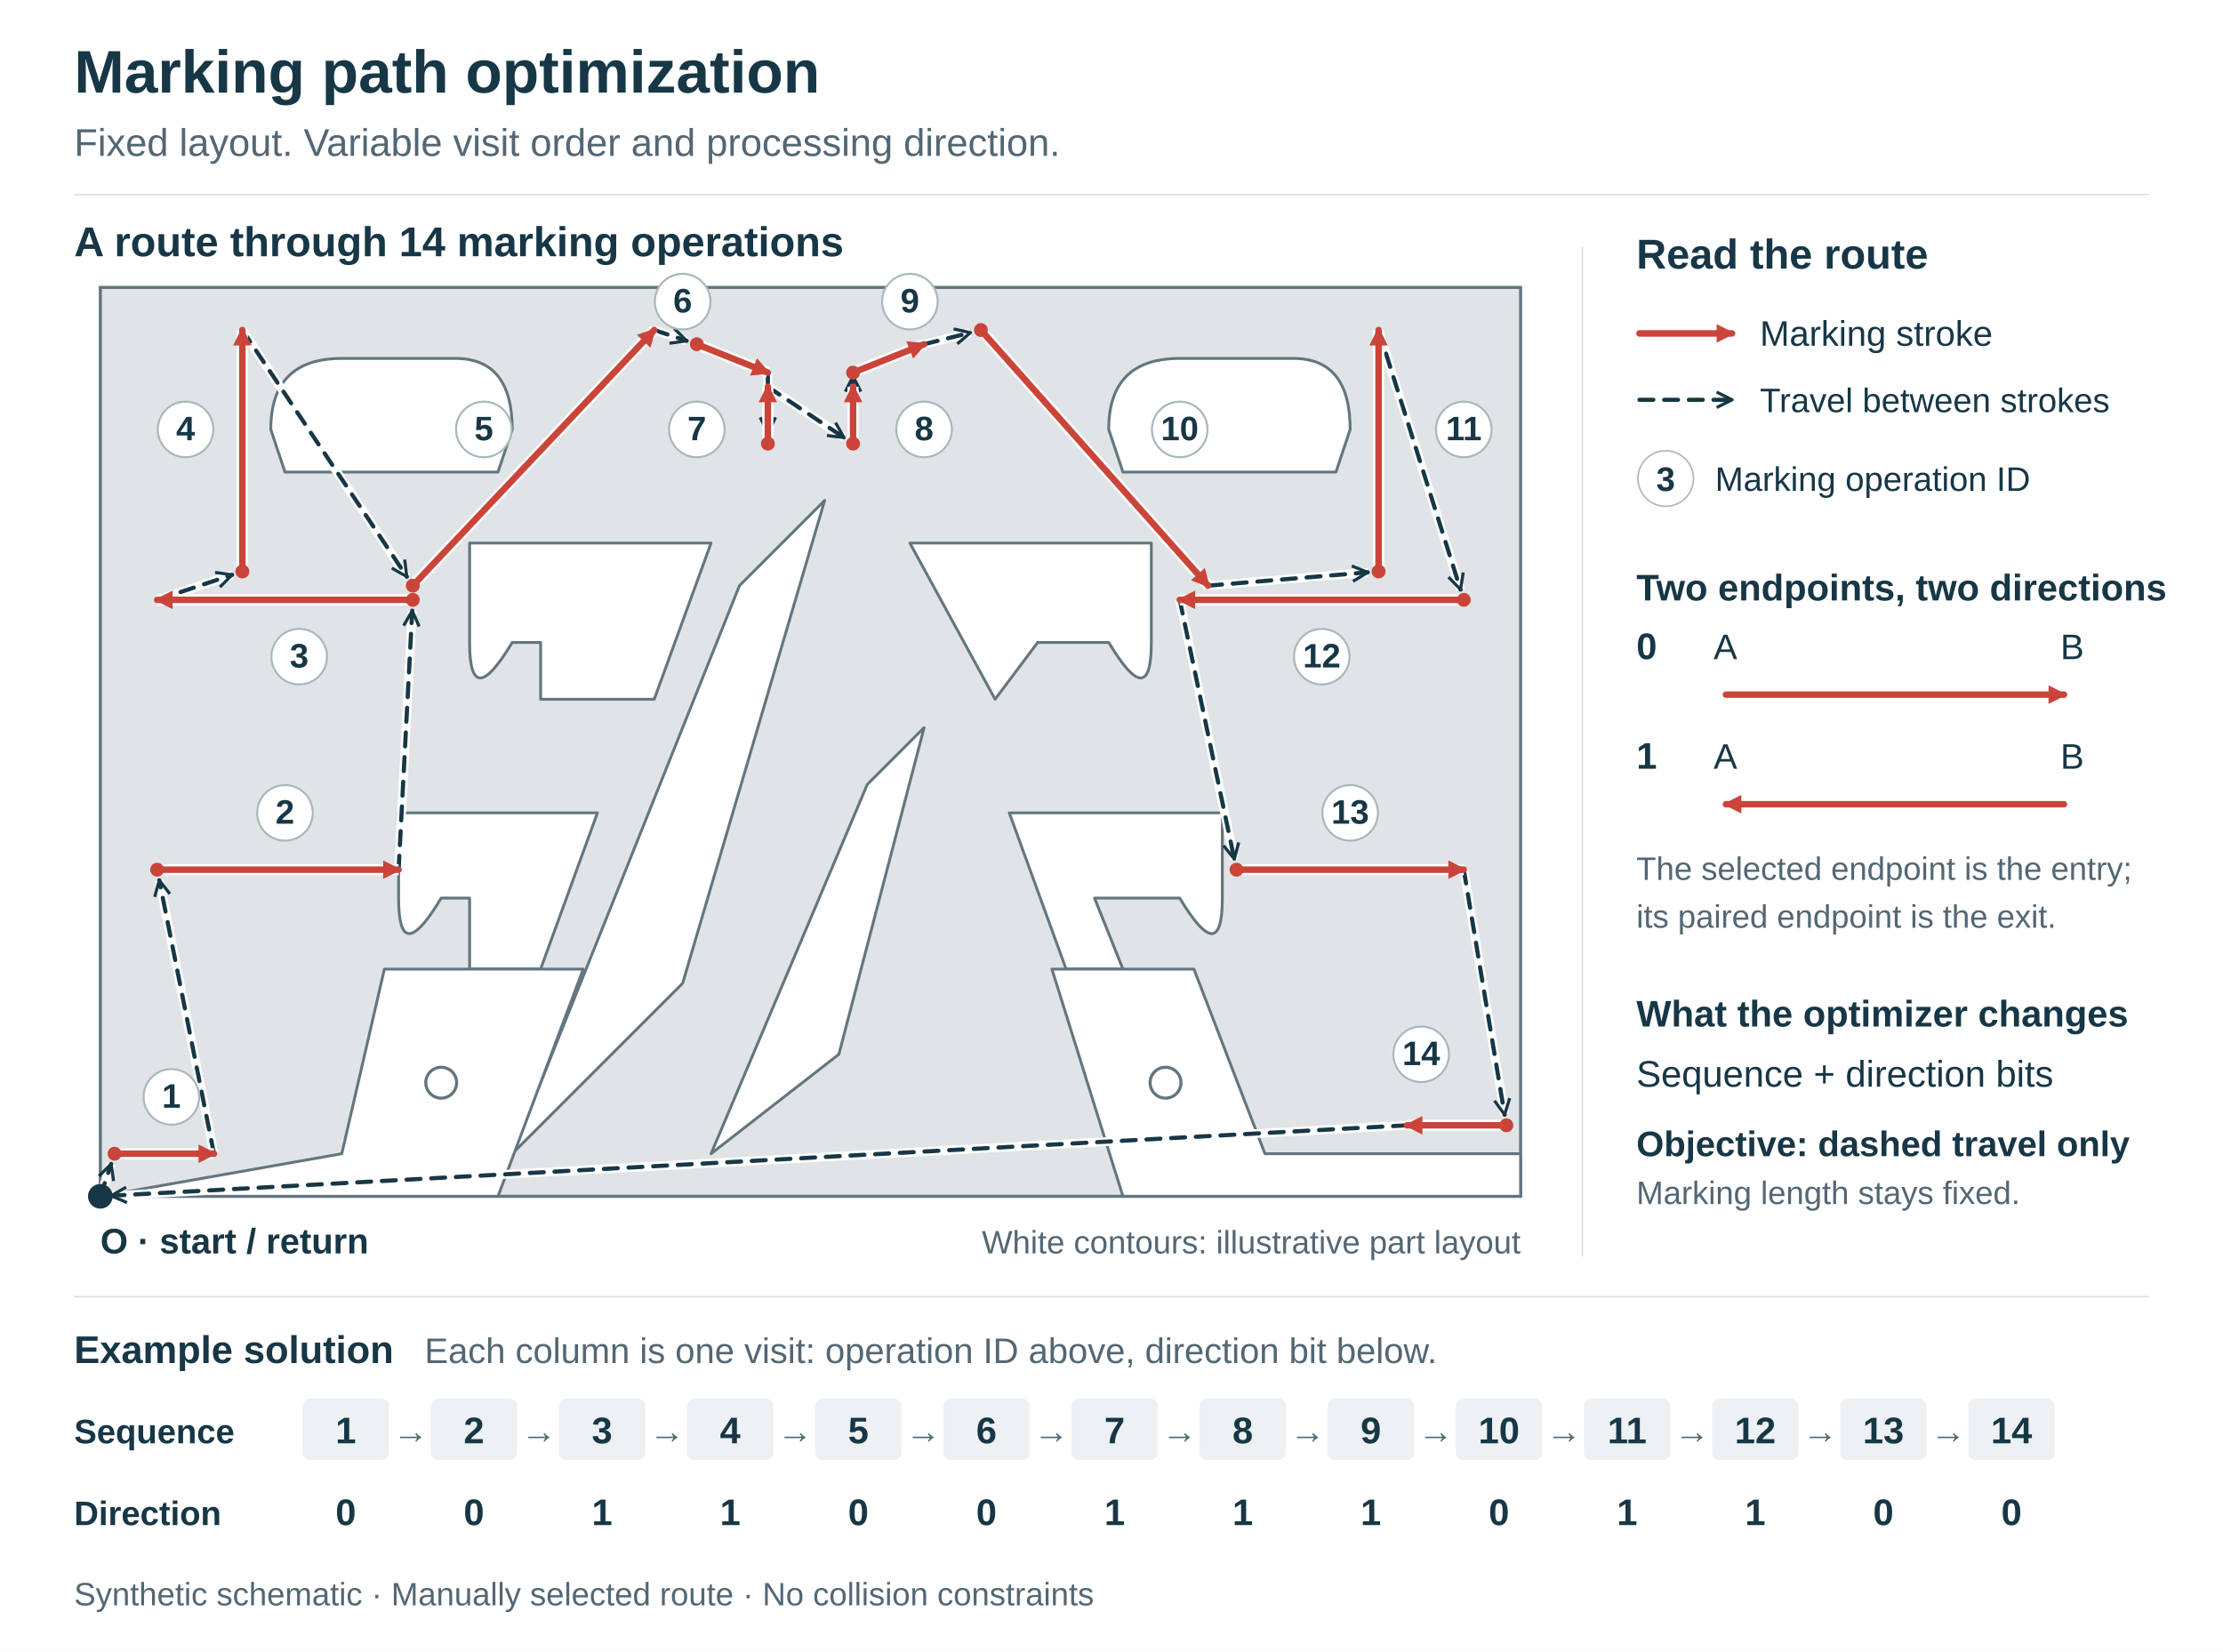
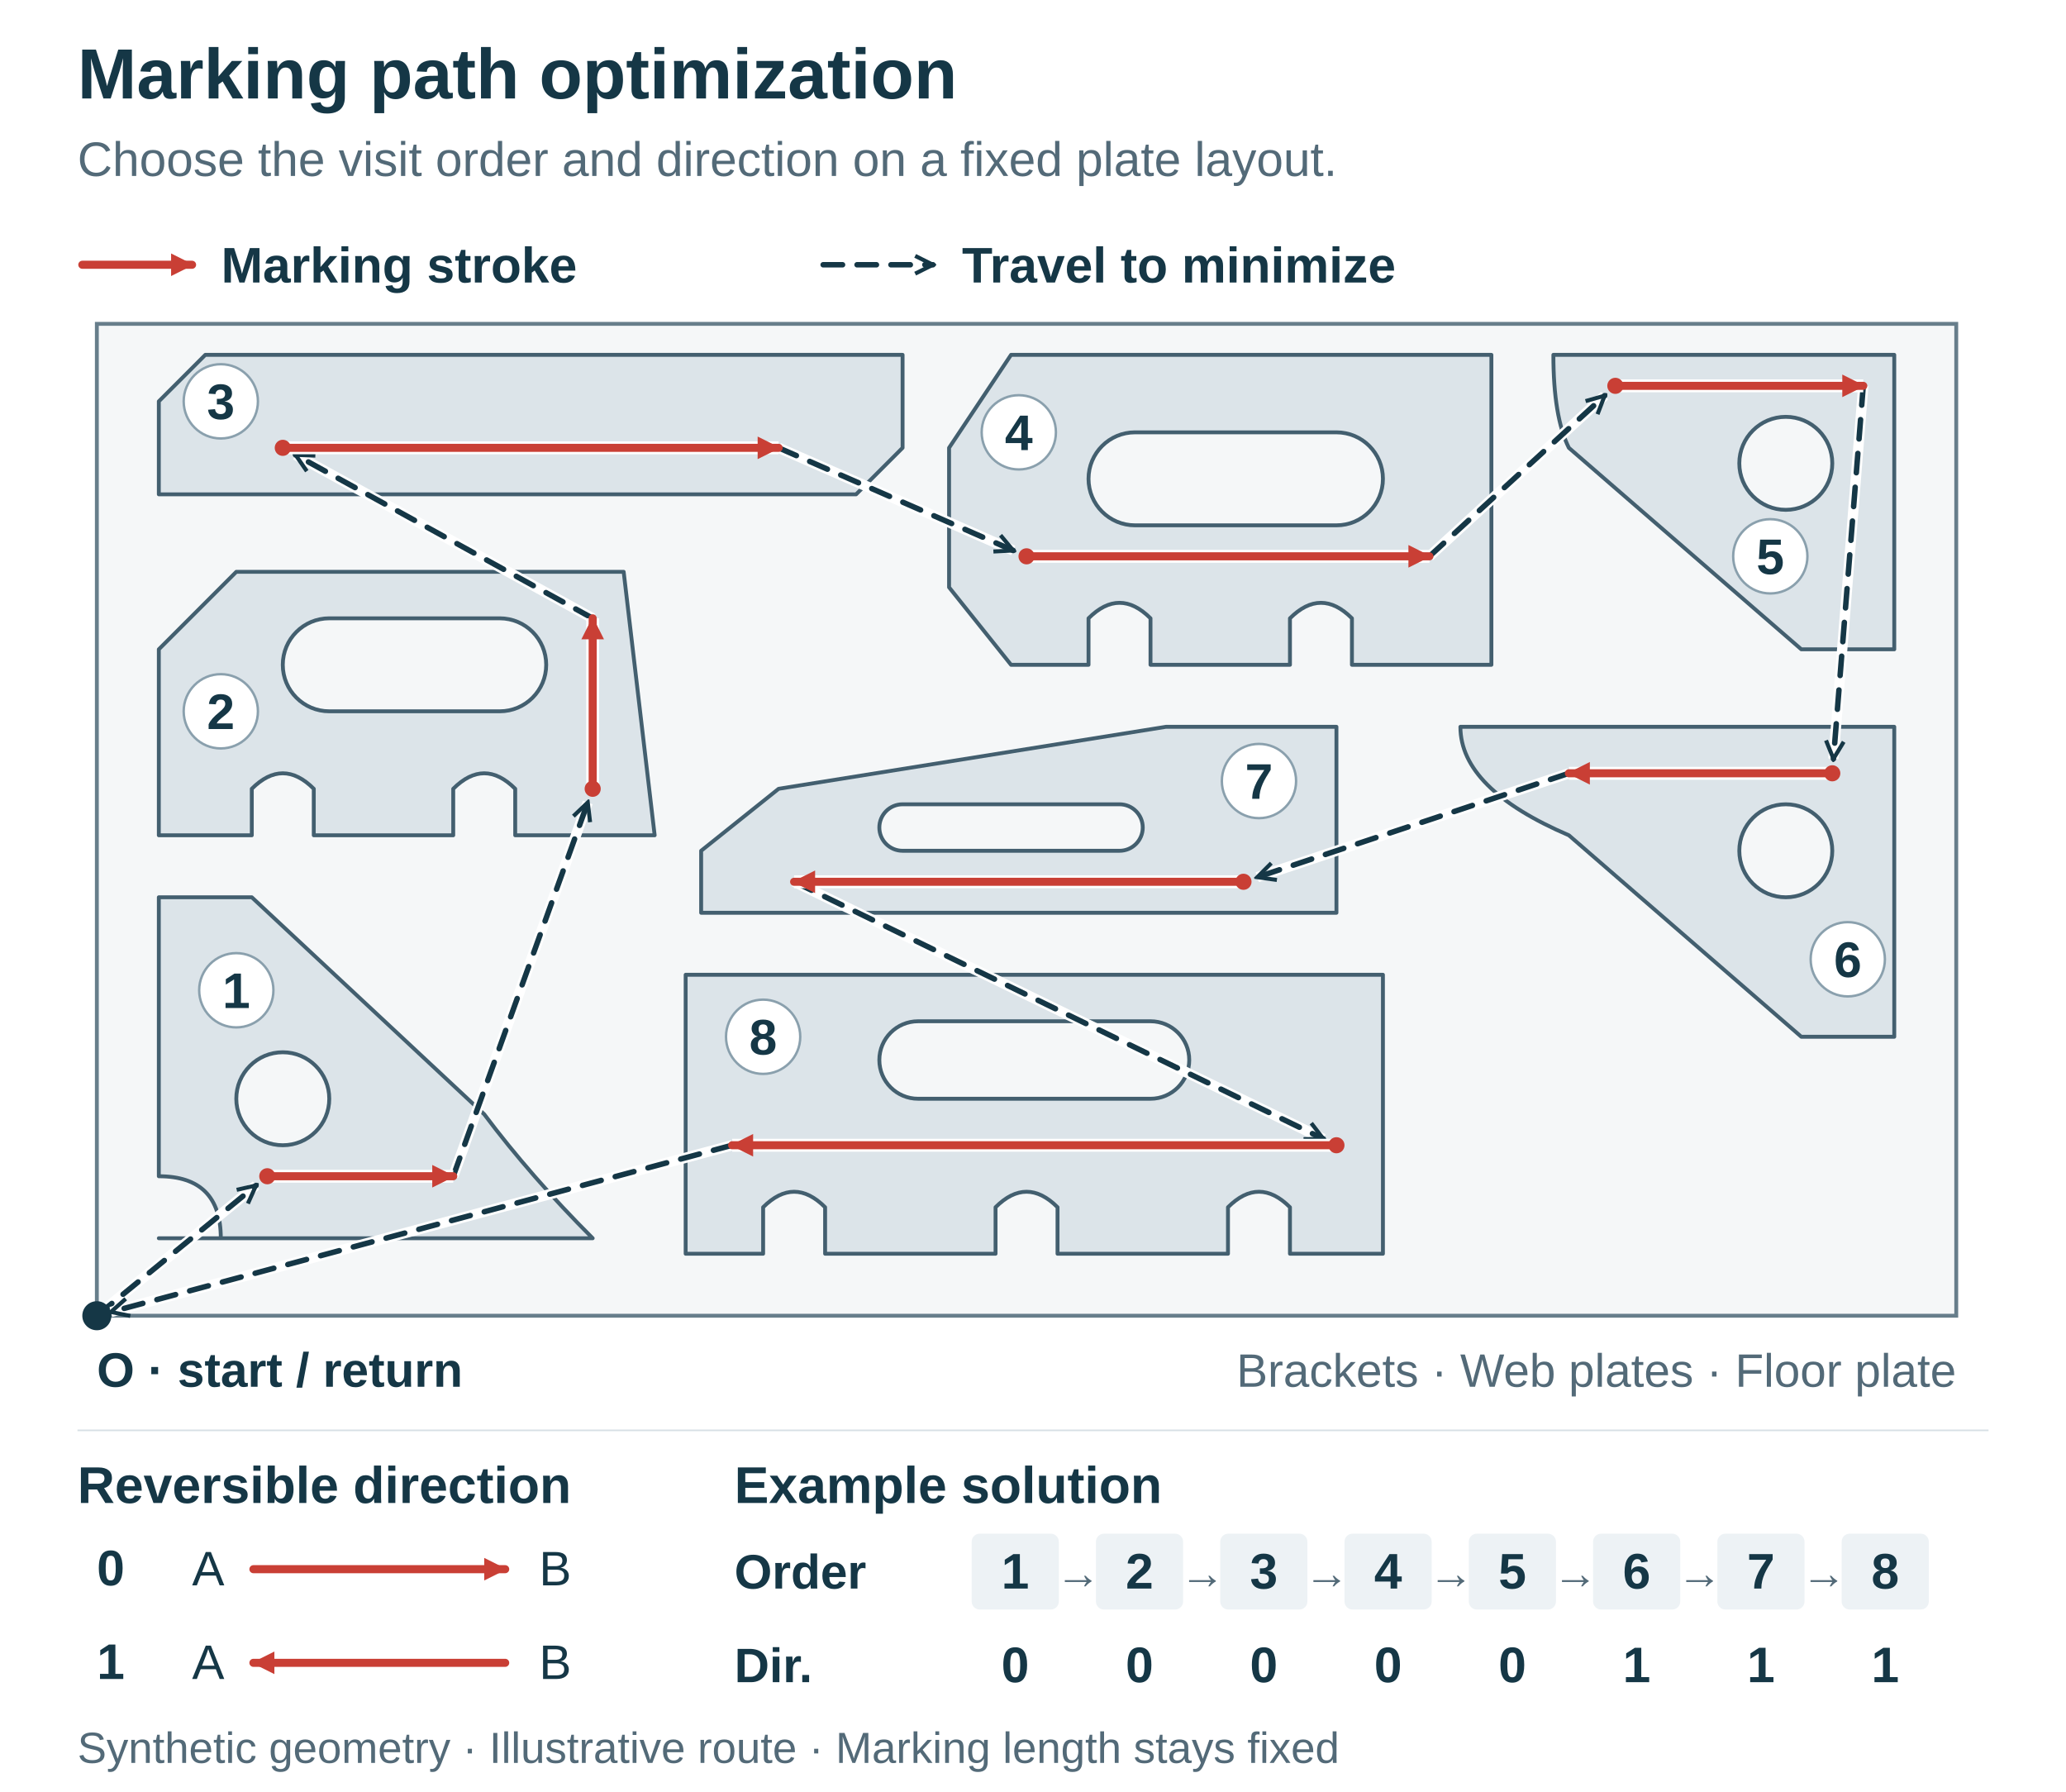
- <svg xmlns="http://www.w3.org/2000/svg" width="1440" height="1070" viewBox="0 0 1440 1070" role="img" aria-labelledby="title desc">
+ <svg xmlns="http://www.w3.org/2000/svg" width="1280" height="1110" viewBox="0 0 1280 1110" role="img" aria-labelledby="title desc">
  <defs>
-     <marker id="travel_arrow" markerWidth="12" markerHeight="12" refX="11" refY="6" orient="auto" markerUnits="userSpaceOnUse">
-       <path d="M1,1 L11,6 L1,11" fill="none" stroke="#173746" stroke-width="2" />
+     <marker id="travel_arrow" markerWidth="15" markerHeight="15" refX="13" refY="7.5" orient="auto" markerUnits="userSpaceOnUse">
+       <path d="M2,2 L13,7.5 L2,13" fill="none" stroke="#153746" stroke-width="2.5" />
    </marker>
-     <marker id="mark_arrow" markerWidth="12" markerHeight="12" refX="10" refY="6" orient="auto" markerUnits="userSpaceOnUse">
-       <path d="M0,0 L12,6 L0,12 Z" fill="#cb4439" />
+     <marker id="mark_arrow" markerWidth="16" markerHeight="16" refX="14" refY="8" orient="auto" markerUnits="userSpaceOnUse">
+       <path d="M1,1 L15,8 L1,15 Z" fill="#c93f35" />
    </marker>
  </defs>
-   <rect width="1440" height="1070" fill="#ffffff" />
+   <rect width="1280" height="1110" fill="#fff" />
  <g font-family="Arial, Helvetica, sans-serif">
-     <text x="48" y="60" font-size="39" fill="#173746" font-weight="bold" text-anchor="start">Marking path optimization</text>
-     <text x="48" y="101" font-size="25" fill="#536774" font-weight="normal" text-anchor="start">Fixed layout. Variable visit order and processing direction.</text>
-     <line x1="48" y1="126" x2="1392" y2="126" stroke="#d8dfe3" />
-     <text x="48" y="166" font-size="27" fill="#173746" font-weight="bold" text-anchor="start">A route through 14 marking operations</text>
-     <rect x="65" y="186.2" width="920" height="588.8" fill="#e1e4e6" stroke="#637680" stroke-width="2" />
-     <path d="M 12,54 Q 12,59 17,59 L 25,59 Q 29,59 29,54 L 28,51 L 13,51 Z" transform="translate(65 775) scale(9.2 -9.2)" fill="#fff" stroke="#637680" stroke-width="0.2" stroke-linejoin="round" />
-     <path d="M 71,54 Q 71,59 76,59 L 84,59 Q 88,59 88,54 L 87,51 L 72,51 Z" transform="translate(65 775) scale(9.2 -9.2)" fill="#fff" stroke="#637680" stroke-width="0.2" stroke-linejoin="round" />
-     <path d="M 26,46 L 43,46 L 39,35 L 31,35 L 31,39 L 29,39 Q 26,34 26,39 Z" transform="translate(65 775) scale(9.2 -9.2)" fill="#fff" stroke="#637680" stroke-width="0.2" stroke-linejoin="round" />
-     <path d="M 57,46 L 74,46 L 74,39 Q 74,34 71,39 L 66,39 L 63,35 Z" transform="translate(65 775) scale(9.2 -9.2)" fill="#fff" stroke="#637680" stroke-width="0.2" stroke-linejoin="round" />
-     <path d="M 21,27 L 35,27 L 31,16 L 26,16 L 26,21 L 24,21 Q 21,16 21,21 Z" transform="translate(65 775) scale(9.2 -9.2)" fill="#fff" stroke="#637680" stroke-width="0.2" stroke-linejoin="round" />
-     <path d="M 64,27 L 79,27 L 79,21 Q 79,16 76,21 L 70,21 L 72,16 L 68,16 Z" transform="translate(65 775) scale(9.2 -9.2)" fill="#fff" stroke="#637680" stroke-width="0.2" stroke-linejoin="round" />
-     <path d="M 29,3 L 45,43 L 51,49 L 41,15 Z" transform="translate(65 775) scale(9.2 -9.2)" fill="#fff" stroke="#637680" stroke-width="0.2" stroke-linejoin="round" />
-     <path d="M 43,3 L 54,29 L 58,33 L 52,10 Z" transform="translate(65 775) scale(9.2 -9.2)" fill="#fff" stroke="#637680" stroke-width="0.2" stroke-linejoin="round" />
-     <path d="M 0,0 L 28,0 L 34,16 L 20,16 L 17,3 Z" transform="translate(65 775) scale(9.2 -9.2)" fill="#fff" stroke="#637680" stroke-width="0.2" stroke-linejoin="round" />
-     <path d="M 72,0 L 100,0 L 100,3 L 82,3 L 77,16 L 67,16 Z" transform="translate(65 775) scale(9.2 -9.2)" fill="#fff" stroke="#637680" stroke-width="0.2" stroke-linejoin="round" />
-     <circle cx="285.8" cy="701.4" r="10" fill="#fff" stroke="#637680" stroke-width="2" />
-     <circle cx="755.0" cy="701.4" r="10" fill="#fff" stroke="#637680" stroke-width="2" />
-     <line x1="65.00" y1="775.00" x2="71.99" y2="754.04" stroke="#fff" stroke-width="5.7" />
-     <line x1="65.00" y1="775.00" x2="71.99" y2="754.04" stroke="#173746" stroke-width="2.7" stroke-linecap="round" marker-end="url(#travel_arrow)" stroke-dasharray="9 7" />
-     <line x1="138.60" y1="747.40" x2="103.17" y2="570.26" stroke="#fff" stroke-width="5.7" />
-     <line x1="138.60" y1="747.40" x2="103.17" y2="570.26" stroke="#173746" stroke-width="2.7" stroke-linecap="round" marker-end="url(#travel_arrow)" stroke-dasharray="9 7" />
-     <line x1="258.20" y1="563.40" x2="267.03" y2="395.59" stroke="#fff" stroke-width="5.7" />
-     <line x1="258.20" y1="563.40" x2="267.03" y2="395.59" stroke="#173746" stroke-width="2.7" stroke-linecap="round" marker-end="url(#travel_arrow)" stroke-dasharray="9 7" />
-     <line x1="101.80" y1="388.60" x2="150.36" y2="372.41" stroke="#fff" stroke-width="5.7" />
-     <line x1="101.80" y1="388.60" x2="150.36" y2="372.41" stroke="#173746" stroke-width="2.7" stroke-linecap="round" marker-end="url(#travel_arrow)" stroke-dasharray="9 7" />
-     <line x1="157.00" y1="213.80" x2="263.52" y2="373.58" stroke="#fff" stroke-width="5.7" />
-     <line x1="157.00" y1="213.80" x2="263.52" y2="373.58" stroke="#173746" stroke-width="2.7" stroke-linecap="round" marker-end="url(#travel_arrow)" stroke-dasharray="9 7" />
-     <line x1="423.80" y1="213.80" x2="444.76" y2="220.79" stroke="#fff" stroke-width="5.7" />
-     <line x1="423.80" y1="213.80" x2="444.76" y2="220.79" stroke="#173746" stroke-width="2.7" stroke-linecap="round" marker-end="url(#travel_arrow)" stroke-dasharray="9 7" />
-     <line x1="497.40" y1="241.40" x2="497.40" y2="280.40" stroke="#fff" stroke-width="5.7" />
-     <line x1="497.40" y1="241.40" x2="497.40" y2="280.40" stroke="#173746" stroke-width="2.7" stroke-linecap="round" marker-end="url(#travel_arrow)" stroke-dasharray="9 7" />
-     <line x1="497.40" y1="250.60" x2="546.78" y2="283.52" stroke="#fff" stroke-width="5.7" />
-     <line x1="497.40" y1="250.60" x2="546.78" y2="283.52" stroke="#173746" stroke-width="2.7" stroke-linecap="round" marker-end="url(#travel_arrow)" stroke-dasharray="9 7" />
-     <line x1="552.60" y1="250.60" x2="552.60" y2="243.70" stroke="#fff" stroke-width="5.7" />
-     <line x1="552.60" y1="250.60" x2="552.60" y2="243.70" stroke="#173746" stroke-width="2.7" stroke-linecap="round" marker-end="url(#travel_arrow)" stroke-dasharray="9 7" />
-     <line x1="598.60" y1="223.00" x2="628.61" y2="215.50" stroke="#fff" stroke-width="5.7" />
-     <line x1="598.60" y1="223.00" x2="628.61" y2="215.50" stroke="#173746" stroke-width="2.7" stroke-linecap="round" marker-end="url(#travel_arrow)" stroke-dasharray="9 7" />
-     <line x1="782.60" y1="379.40" x2="886.02" y2="370.78" stroke="#fff" stroke-width="5.7" />
-     <line x1="782.60" y1="379.40" x2="886.02" y2="370.78" stroke="#173746" stroke-width="2.7" stroke-linecap="round" marker-end="url(#travel_arrow)" stroke-dasharray="9 7" />
-     <line x1="893.00" y1="213.80" x2="946.09" y2="381.92" stroke="#fff" stroke-width="5.7" />
-     <line x1="893.00" y1="213.80" x2="946.09" y2="381.92" stroke="#173746" stroke-width="2.7" stroke-linecap="round" marker-end="url(#travel_arrow)" stroke-dasharray="9 7" />
-     <line x1="764.20" y1="388.60" x2="799.56" y2="556.55" stroke="#fff" stroke-width="5.7" />
-     <line x1="764.20" y1="388.60" x2="799.56" y2="556.55" stroke="#173746" stroke-width="2.7" stroke-linecap="round" marker-end="url(#travel_arrow)" stroke-dasharray="9 7" />
-     <line x1="948.20" y1="563.40" x2="974.65" y2="722.10" stroke="#fff" stroke-width="5.7" />
-     <line x1="948.20" y1="563.40" x2="974.65" y2="722.10" stroke="#173746" stroke-width="2.7" stroke-linecap="round" marker-end="url(#travel_arrow)" stroke-dasharray="9 7" />
-     <line x1="911.40" y1="729.00" x2="71.99" y2="774.62" stroke="#fff" stroke-width="5.7" />
-     <line x1="911.40" y1="729.00" x2="71.99" y2="774.62" stroke="#173746" stroke-width="2.7" stroke-linecap="round" marker-end="url(#travel_arrow)" stroke-dasharray="9 7" />
-     <line x1="74.20" y1="747.40" x2="138.60" y2="747.40" stroke="#fff" stroke-width="7.2" />
-     <line x1="74.20" y1="747.40" x2="138.60" y2="747.40" stroke="#cb4439" stroke-width="4.2" stroke-linecap="round" marker-end="url(#mark_arrow)" />
-     <circle cx="74.2" cy="747.4" r="4.5" fill="#cb4439" />
-     <circle cx="111.0" cy="710.6" r="18" fill="#fff" stroke="#a9b7be" stroke-width="1.3" />
-     <text x="111.0" y="717.6" font-size="22" fill="#173746" font-weight="bold" text-anchor="middle">1</text>
-     <line x1="101.80" y1="563.40" x2="258.20" y2="563.40" stroke="#fff" stroke-width="7.2" />
-     <line x1="101.80" y1="563.40" x2="258.20" y2="563.40" stroke="#cb4439" stroke-width="4.2" stroke-linecap="round" marker-end="url(#mark_arrow)" />
-     <circle cx="101.8" cy="563.4" r="4.5" fill="#cb4439" />
-     <circle cx="184.6" cy="526.6" r="18" fill="#fff" stroke="#a9b7be" stroke-width="1.3" />
-     <text x="184.6" y="533.6" font-size="22" fill="#173746" font-weight="bold" text-anchor="middle">2</text>
-     <line x1="267.40" y1="388.60" x2="101.80" y2="388.60" stroke="#fff" stroke-width="7.2" />
-     <line x1="267.40" y1="388.60" x2="101.80" y2="388.60" stroke="#cb4439" stroke-width="4.2" stroke-linecap="round" marker-end="url(#mark_arrow)" />
-     <circle cx="267.4" cy="388.6" r="4.5" fill="#cb4439" />
-     <circle cx="193.8" cy="425.4" r="18" fill="#fff" stroke="#a9b7be" stroke-width="1.3" />
-     <text x="193.8" y="432.4" font-size="22" fill="#173746" font-weight="bold" text-anchor="middle">3</text>
-     <line x1="157.00" y1="370.20" x2="157.00" y2="213.80" stroke="#fff" stroke-width="7.2" />
-     <line x1="157.00" y1="370.20" x2="157.00" y2="213.80" stroke="#cb4439" stroke-width="4.2" stroke-linecap="round" marker-end="url(#mark_arrow)" />
-     <circle cx="157.0" cy="370.2" r="4.5" fill="#cb4439" />
-     <circle cx="120.2" cy="278.2" r="18" fill="#fff" stroke="#a9b7be" stroke-width="1.3" />
-     <text x="120.2" y="285.2" font-size="22" fill="#173746" font-weight="bold" text-anchor="middle">4</text>
-     <line x1="267.40" y1="379.40" x2="423.80" y2="213.80" stroke="#fff" stroke-width="7.2" />
-     <line x1="267.40" y1="379.40" x2="423.80" y2="213.80" stroke="#cb4439" stroke-width="4.2" stroke-linecap="round" marker-end="url(#mark_arrow)" />
-     <circle cx="267.4" cy="379.4" r="4.5" fill="#cb4439" />
-     <circle cx="313.4" cy="278.2" r="18" fill="#fff" stroke="#a9b7be" stroke-width="1.3" />
-     <text x="313.4" y="285.2" font-size="22" fill="#173746" font-weight="bold" text-anchor="middle">5</text>
-     <line x1="451.40" y1="223.00" x2="497.40" y2="241.40" stroke="#fff" stroke-width="7.2" />
-     <line x1="451.40" y1="223.00" x2="497.40" y2="241.40" stroke="#cb4439" stroke-width="4.2" stroke-linecap="round" marker-end="url(#mark_arrow)" />
-     <circle cx="451.4" cy="223.0" r="4.5" fill="#cb4439" />
-     <circle cx="442.2" cy="195.4" r="18" fill="#fff" stroke="#a9b7be" stroke-width="1.3" />
-     <text x="442.2" y="202.4" font-size="22" fill="#173746" font-weight="bold" text-anchor="middle">6</text>
-     <line x1="497.40" y1="287.40" x2="497.40" y2="250.60" stroke="#fff" stroke-width="7.2" />
-     <line x1="497.40" y1="287.40" x2="497.40" y2="250.60" stroke="#cb4439" stroke-width="4.2" stroke-linecap="round" marker-end="url(#mark_arrow)" />
-     <circle cx="497.4" cy="287.4" r="4.5" fill="#cb4439" />
-     <circle cx="451.4" cy="278.2" r="18" fill="#fff" stroke="#a9b7be" stroke-width="1.3" />
-     <text x="451.4" y="285.2" font-size="22" fill="#173746" font-weight="bold" text-anchor="middle">7</text>
-     <line x1="552.60" y1="287.40" x2="552.60" y2="250.60" stroke="#fff" stroke-width="7.2" />
-     <line x1="552.60" y1="287.40" x2="552.60" y2="250.60" stroke="#cb4439" stroke-width="4.2" stroke-linecap="round" marker-end="url(#mark_arrow)" />
-     <circle cx="552.6" cy="287.4" r="4.5" fill="#cb4439" />
-     <circle cx="598.6" cy="278.2" r="18" fill="#fff" stroke="#a9b7be" stroke-width="1.3" />
-     <text x="598.6" y="285.2" font-size="22" fill="#173746" font-weight="bold" text-anchor="middle">8</text>
-     <line x1="552.60" y1="241.40" x2="598.60" y2="223.00" stroke="#fff" stroke-width="7.2" />
-     <line x1="552.60" y1="241.40" x2="598.60" y2="223.00" stroke="#cb4439" stroke-width="4.2" stroke-linecap="round" marker-end="url(#mark_arrow)" />
-     <circle cx="552.6" cy="241.4" r="4.5" fill="#cb4439" />
-     <circle cx="589.4" cy="195.4" r="18" fill="#fff" stroke="#a9b7be" stroke-width="1.3" />
-     <text x="589.4" y="202.4" font-size="22" fill="#173746" font-weight="bold" text-anchor="middle">9</text>
-     <line x1="635.40" y1="213.80" x2="782.60" y2="379.40" stroke="#fff" stroke-width="7.2" />
-     <line x1="635.40" y1="213.80" x2="782.60" y2="379.40" stroke="#cb4439" stroke-width="4.2" stroke-linecap="round" marker-end="url(#mark_arrow)" />
-     <circle cx="635.4" cy="213.8" r="4.5" fill="#cb4439" />
-     <circle cx="764.2" cy="278.2" r="18" fill="#fff" stroke="#a9b7be" stroke-width="1.3" />
-     <text x="764.2" y="285.2" font-size="22" fill="#173746" font-weight="bold" text-anchor="middle">10</text>
-     <line x1="893.00" y1="370.20" x2="893.00" y2="213.80" stroke="#fff" stroke-width="7.2" />
-     <line x1="893.00" y1="370.20" x2="893.00" y2="213.80" stroke="#cb4439" stroke-width="4.2" stroke-linecap="round" marker-end="url(#mark_arrow)" />
-     <circle cx="893" cy="370.2" r="4.5" fill="#cb4439" />
-     <circle cx="948.2" cy="278.2" r="18" fill="#fff" stroke="#a9b7be" stroke-width="1.3" />
-     <text x="948.2" y="285.2" font-size="22" fill="#173746" font-weight="bold" text-anchor="middle">11</text>
-     <line x1="948.20" y1="388.60" x2="764.20" y2="388.60" stroke="#fff" stroke-width="7.2" />
-     <line x1="948.20" y1="388.60" x2="764.20" y2="388.60" stroke="#cb4439" stroke-width="4.2" stroke-linecap="round" marker-end="url(#mark_arrow)" />
-     <circle cx="948.2" cy="388.6" r="4.5" fill="#cb4439" />
-     <circle cx="856.2" cy="425.4" r="18" fill="#fff" stroke="#a9b7be" stroke-width="1.3" />
-     <text x="856.2" y="432.4" font-size="22" fill="#173746" font-weight="bold" text-anchor="middle">12</text>
-     <line x1="801.00" y1="563.40" x2="948.20" y2="563.40" stroke="#fff" stroke-width="7.2" />
-     <line x1="801.00" y1="563.40" x2="948.20" y2="563.40" stroke="#cb4439" stroke-width="4.2" stroke-linecap="round" marker-end="url(#mark_arrow)" />
-     <circle cx="801.0" cy="563.4" r="4.5" fill="#cb4439" />
-     <circle cx="874.6" cy="526.6" r="18" fill="#fff" stroke="#a9b7be" stroke-width="1.3" />
-     <text x="874.6" y="533.6" font-size="22" fill="#173746" font-weight="bold" text-anchor="middle">13</text>
-     <line x1="975.80" y1="729.00" x2="911.40" y2="729.00" stroke="#fff" stroke-width="7.2" />
-     <line x1="975.80" y1="729.00" x2="911.40" y2="729.00" stroke="#cb4439" stroke-width="4.2" stroke-linecap="round" marker-end="url(#mark_arrow)" />
-     <circle cx="975.8" cy="729.0" r="4.5" fill="#cb4439" />
-     <circle cx="920.6" cy="683.0" r="18" fill="#fff" stroke="#a9b7be" stroke-width="1.3" />
-     <text x="920.6" y="690.0" font-size="22" fill="#173746" font-weight="bold" text-anchor="middle">14</text>
-     <circle cx="65.0" cy="775.0" r="8" fill="#173746" />
-     <text x="65" y="812" font-size="23" fill="#173746" font-weight="bold" text-anchor="start">O  ·  start / return</text>
-     <text x="985" y="812" font-size="21" fill="#536774" font-weight="normal" text-anchor="end">White contours: illustrative part layout</text>
-     <line x1="1025" y1="160" x2="1025" y2="814" stroke="#d8dfe3" />
-     <text x="1060" y="174" font-size="27" fill="#173746" font-weight="bold" text-anchor="start">Read the route</text>
-     <line x1="1062.00" y1="216.00" x2="1122.00" y2="216.00" stroke="#cb4439" stroke-width="4.2" stroke-linecap="round" marker-end="url(#mark_arrow)" />
-     <text x="1140" y="224" font-size="23" fill="#173746" font-weight="normal" text-anchor="start">Marking stroke</text>
-     <line x1="1062.00" y1="259.00" x2="1122.00" y2="259.00" stroke="#173746" stroke-width="2.7" stroke-linecap="round" marker-end="url(#travel_arrow)" stroke-dasharray="9 7" />
-     <text x="1140" y="267" font-size="22" fill="#173746" font-weight="normal" text-anchor="start">Travel between strokes</text>
-     <circle cx="1079" cy="310" r="18" fill="#fff" stroke="#a9b7be" />
-     <text x="1079" y="318" font-size="22" fill="#173746" font-weight="bold" text-anchor="middle">3</text>
-     <text x="1111" y="318" font-size="22" fill="#173746" font-weight="normal" text-anchor="start">Marking operation ID</text>
-     <text x="1060" y="389" font-size="24" fill="#173746" font-weight="bold" text-anchor="start">Two endpoints, two directions</text>
-     <text x="1060" y="427" font-size="24" fill="#173746" font-weight="bold" text-anchor="start">0</text>
-     <text x="1110" y="427" font-size="23" fill="#173746" font-weight="normal" text-anchor="start">A</text>
-     <text x="1350" y="427" font-size="23" fill="#173746" font-weight="normal" text-anchor="end">B</text>
-     <line x1="1118.00" y1="450.00" x2="1337.00" y2="450.00" stroke="#cb4439" stroke-width="4.2" stroke-linecap="round" marker-end="url(#mark_arrow)" />
-     <text x="1060" y="498" font-size="24" fill="#173746" font-weight="bold" text-anchor="start">1</text>
-     <text x="1110" y="498" font-size="23" fill="#173746" font-weight="normal" text-anchor="start">A</text>
-     <text x="1350" y="498" font-size="23" fill="#173746" font-weight="normal" text-anchor="end">B</text>
-     <line x1="1337.00" y1="521.00" x2="1118.00" y2="521.00" stroke="#cb4439" stroke-width="4.2" stroke-linecap="round" marker-end="url(#mark_arrow)" />
-     <text x="1060" y="570" font-size="21" fill="#536774" font-weight="normal" text-anchor="start">The selected endpoint is the entry;</text>
-     <text x="1060" y="601" font-size="21" fill="#536774" font-weight="normal" text-anchor="start">its paired endpoint is the exit.</text>
-     <text x="1060" y="665" font-size="24" fill="#173746" font-weight="bold" text-anchor="start">What the optimizer changes</text>
-     <text x="1060" y="704" font-size="24" fill="#173746" font-weight="normal" text-anchor="start">Sequence + direction bits</text>
-     <text x="1060" y="749" font-size="23" fill="#173746" font-weight="bold" text-anchor="start">Objective: dashed travel only</text>
-     <text x="1060" y="780" font-size="21" fill="#536774" font-weight="normal" text-anchor="start">Marking length stays fixed.</text>
-     <line x1="48" y1="840" x2="1392" y2="840" stroke="#d8dfe3" />
-     <text x="48" y="883" font-size="25" fill="#173746" font-weight="bold" text-anchor="start">Example solution</text>
-     <text x="275" y="883" font-size="23" fill="#536774" font-weight="normal" text-anchor="start">Each column is one visit: operation ID above, direction bit below.</text>
-     <text x="48" y="935" font-size="22" fill="#173746" font-weight="bold" text-anchor="start">Sequence</text>
-     <text x="48" y="988" font-size="22" fill="#173746" font-weight="bold" text-anchor="start">Direction</text>
-     <rect x="196" y="906" width="56" height="40" rx="5" fill="#edf1f3" />
-     <text x="224" y="935" font-size="24" fill="#173746" font-weight="bold" text-anchor="middle">1</text>
-     <text x="224" y="988" font-size="24" fill="#173746" font-weight="bold" text-anchor="middle">0</text>
-     <text x="266" y="935" font-size="23" fill="#536774" font-weight="normal" text-anchor="middle">→</text>
-     <rect x="279" y="906" width="56" height="40" rx="5" fill="#edf1f3" />
-     <text x="307" y="935" font-size="24" fill="#173746" font-weight="bold" text-anchor="middle">2</text>
-     <text x="307" y="988" font-size="24" fill="#173746" font-weight="bold" text-anchor="middle">0</text>
-     <text x="349" y="935" font-size="23" fill="#536774" font-weight="normal" text-anchor="middle">→</text>
-     <rect x="362" y="906" width="56" height="40" rx="5" fill="#edf1f3" />
-     <text x="390" y="935" font-size="24" fill="#173746" font-weight="bold" text-anchor="middle">3</text>
-     <text x="390" y="988" font-size="24" fill="#173746" font-weight="bold" text-anchor="middle">1</text>
-     <text x="432" y="935" font-size="23" fill="#536774" font-weight="normal" text-anchor="middle">→</text>
-     <rect x="445" y="906" width="56" height="40" rx="5" fill="#edf1f3" />
-     <text x="473" y="935" font-size="24" fill="#173746" font-weight="bold" text-anchor="middle">4</text>
-     <text x="473" y="988" font-size="24" fill="#173746" font-weight="bold" text-anchor="middle">1</text>
-     <text x="515" y="935" font-size="23" fill="#536774" font-weight="normal" text-anchor="middle">→</text>
-     <rect x="528" y="906" width="56" height="40" rx="5" fill="#edf1f3" />
-     <text x="556" y="935" font-size="24" fill="#173746" font-weight="bold" text-anchor="middle">5</text>
-     <text x="556" y="988" font-size="24" fill="#173746" font-weight="bold" text-anchor="middle">0</text>
-     <text x="598" y="935" font-size="23" fill="#536774" font-weight="normal" text-anchor="middle">→</text>
-     <rect x="611" y="906" width="56" height="40" rx="5" fill="#edf1f3" />
-     <text x="639" y="935" font-size="24" fill="#173746" font-weight="bold" text-anchor="middle">6</text>
-     <text x="639" y="988" font-size="24" fill="#173746" font-weight="bold" text-anchor="middle">0</text>
-     <text x="681" y="935" font-size="23" fill="#536774" font-weight="normal" text-anchor="middle">→</text>
-     <rect x="694" y="906" width="56" height="40" rx="5" fill="#edf1f3" />
-     <text x="722" y="935" font-size="24" fill="#173746" font-weight="bold" text-anchor="middle">7</text>
-     <text x="722" y="988" font-size="24" fill="#173746" font-weight="bold" text-anchor="middle">1</text>
-     <text x="764" y="935" font-size="23" fill="#536774" font-weight="normal" text-anchor="middle">→</text>
-     <rect x="777" y="906" width="56" height="40" rx="5" fill="#edf1f3" />
-     <text x="805" y="935" font-size="24" fill="#173746" font-weight="bold" text-anchor="middle">8</text>
-     <text x="805" y="988" font-size="24" fill="#173746" font-weight="bold" text-anchor="middle">1</text>
-     <text x="847" y="935" font-size="23" fill="#536774" font-weight="normal" text-anchor="middle">→</text>
-     <rect x="860" y="906" width="56" height="40" rx="5" fill="#edf1f3" />
-     <text x="888" y="935" font-size="24" fill="#173746" font-weight="bold" text-anchor="middle">9</text>
-     <text x="888" y="988" font-size="24" fill="#173746" font-weight="bold" text-anchor="middle">1</text>
-     <text x="930" y="935" font-size="23" fill="#536774" font-weight="normal" text-anchor="middle">→</text>
-     <rect x="943" y="906" width="56" height="40" rx="5" fill="#edf1f3" />
-     <text x="971" y="935" font-size="24" fill="#173746" font-weight="bold" text-anchor="middle">10</text>
-     <text x="971" y="988" font-size="24" fill="#173746" font-weight="bold" text-anchor="middle">0</text>
-     <text x="1013" y="935" font-size="23" fill="#536774" font-weight="normal" text-anchor="middle">→</text>
-     <rect x="1026" y="906" width="56" height="40" rx="5" fill="#edf1f3" />
-     <text x="1054" y="935" font-size="24" fill="#173746" font-weight="bold" text-anchor="middle">11</text>
-     <text x="1054" y="988" font-size="24" fill="#173746" font-weight="bold" text-anchor="middle">1</text>
-     <text x="1096" y="935" font-size="23" fill="#536774" font-weight="normal" text-anchor="middle">→</text>
-     <rect x="1109" y="906" width="56" height="40" rx="5" fill="#edf1f3" />
-     <text x="1137" y="935" font-size="24" fill="#173746" font-weight="bold" text-anchor="middle">12</text>
-     <text x="1137" y="988" font-size="24" fill="#173746" font-weight="bold" text-anchor="middle">1</text>
-     <text x="1179" y="935" font-size="23" fill="#536774" font-weight="normal" text-anchor="middle">→</text>
-     <rect x="1192" y="906" width="56" height="40" rx="5" fill="#edf1f3" />
-     <text x="1220" y="935" font-size="24" fill="#173746" font-weight="bold" text-anchor="middle">13</text>
-     <text x="1220" y="988" font-size="24" fill="#173746" font-weight="bold" text-anchor="middle">0</text>
-     <text x="1262" y="935" font-size="23" fill="#536774" font-weight="normal" text-anchor="middle">→</text>
-     <rect x="1275" y="906" width="56" height="40" rx="5" fill="#edf1f3" />
-     <text x="1303" y="935" font-size="24" fill="#173746" font-weight="bold" text-anchor="middle">14</text>
-     <text x="1303" y="988" font-size="24" fill="#173746" font-weight="bold" text-anchor="middle">0</text>
-     <text x="48" y="1040" font-size="21" fill="#536774" font-weight="normal" text-anchor="start">Synthetic schematic · Manually selected route · No collision constraints</text>
+     <text x="48" y="61" font-size="44" fill="#153746" font-weight="bold" text-anchor="start">Marking path optimization</text>
+     <text x="48" y="109" font-size="30" fill="#536a78" font-weight="normal" text-anchor="start">Choose the visit order and direction on a fixed plate layout.</text>
+     <line x1="51.00" y1="164.00" x2="119.00" y2="164.00" stroke="#c93f35" stroke-width="5" stroke-linecap="round" marker-end="url(#mark_arrow)" />
+     <text x="137" y="175" font-size="31" fill="#153746" font-weight="bold" text-anchor="start">Marking stroke</text>
+     <line x1="510.00" y1="164.00" x2="578.00" y2="164.00" stroke="#153746" stroke-width="3.4" stroke-linecap="round" marker-end="url(#travel_arrow)" stroke-dasharray="12 9" />
+     <text x="596" y="175" font-size="31" fill="#153746" font-weight="bold" text-anchor="start">Travel to minimize</text>
+     <rect x="60" y="200.6" width="1152" height="614.4" fill="#f5f7f8" stroke="#677e8b" stroke-width="2.4" />
+     <path d="M4,5 L32,5 Q28,9 25,13 L10,27 L4,27 L4,9 Q8,9 8,5 Z M15,14 A3,3 0 1 0 9,14 A3,3 0 1 0 15,14 Z" transform="translate(60 815) scale(9.6 -9.6)" fill="#dce4e9" fill-rule="evenodd" stroke="#435f6f" stroke-width="0.25" stroke-linejoin="round" />
+     <path d="M4,31 L10,31 L10,34 Q12,36 14,34 L14,31 L23,31 L23,34 Q25,36 27,34 L27,31 L36,31 L34,48 L9,48 L4,43 Z M15,39 L26,39 A3,3 0 0 1 26,45 L15,45 A3,3 0 0 1 15,39 Z" transform="translate(60 815) scale(9.6 -9.6)" fill="#dce4e9" fill-rule="evenodd" stroke="#435f6f" stroke-width="0.25" stroke-linejoin="round" />
+     <path d="M4,53 L49,53 L52,56 L52,62 L7,62 L4,59 Z" transform="translate(60 815) scale(9.6 -9.6)" fill="#dce4e9" fill-rule="evenodd" stroke="#435f6f" stroke-width="0.25" stroke-linejoin="round" />
+     <path d="M55,47 L59,42 L64,42 L64,45 Q66,47 68,45 L68,42 L77,42 L77,45 Q79,47 81,45 L81,42 L90,42 L90,62 L59,62 L55,56 Z M67,51 L80,51 A3,3 0 0 1 80,57 L67,57 A3,3 0 0 1 67,51 Z" transform="translate(60 815) scale(9.6 -9.6)" fill="#dce4e9" fill-rule="evenodd" stroke="#435f6f" stroke-width="0.25" stroke-linejoin="round" />
+     <path d="M94,62 L116,62 L116,43 L110,43 L95,56 Q94,58 94,62 Z M112,55 A3,3 0 1 0 106,55 A3,3 0 1 0 112,55 Z" transform="translate(60 815) scale(9.6 -9.6)" fill="#dce4e9" fill-rule="evenodd" stroke="#435f6f" stroke-width="0.25" stroke-linejoin="round" />
+     <path d="M88,38 L116,38 L116,18 L110,18 L95,31 Q88,34 88,38 Z M112,30 A3,3 0 1 0 106,30 A3,3 0 1 0 112,30 Z" transform="translate(60 815) scale(9.6 -9.6)" fill="#dce4e9" fill-rule="evenodd" stroke="#435f6f" stroke-width="0.25" stroke-linejoin="round" />
+     <path d="M39,26 L80,26 L80,38 L69,38 L44,34 L39,30 Z M52,30 L66,30 A1.5,1.5 0 0 1 66,33 L52,33 A1.5,1.5 0 0 1 52,30 Z" transform="translate(60 815) scale(9.6 -9.6)" fill="#dce4e9" fill-rule="evenodd" stroke="#435f6f" stroke-width="0.25" stroke-linejoin="round" />
+     <path d="M38,4 L43,4 L43,7 Q45,9 47,7 L47,4 L58,4 L58,7 Q60,9 62,7 L62,4 L73,4 L73,7 Q75,9 77,7 L77,4 L83,4 L83,22 L38,22 Z M53,14 L68,14 A2.5,2.5 0 0 1 68,19 L53,19 A2.5,2.5 0 0 1 53,14 Z" transform="translate(60 815) scale(9.6 -9.6)" fill="#dce4e9" fill-rule="evenodd" stroke="#435f6f" stroke-width="0.25" stroke-linejoin="round" />
+     <line x1="60.00" y1="815.00" x2="158.63" y2="734.30" stroke="#fff" stroke-width="6.4" />
+     <line x1="60.00" y1="815.00" x2="158.63" y2="734.30" stroke="#153746" stroke-width="3.4" stroke-linecap="round" marker-end="url(#travel_arrow)" stroke-dasharray="12 9" />
+     <line x1="280.80" y1="728.60" x2="364.15" y2="497.07" stroke="#fff" stroke-width="6.4" />
+     <line x1="280.80" y1="728.60" x2="364.15" y2="497.07" stroke="#153746" stroke-width="3.4" stroke-linecap="round" marker-end="url(#travel_arrow)" stroke-dasharray="12 9" />
+     <line x1="367.20" y1="383.00" x2="183.09" y2="281.74" stroke="#fff" stroke-width="6.4" />
+     <line x1="367.20" y1="383.00" x2="183.09" y2="281.74" stroke="#153746" stroke-width="3.4" stroke-linecap="round" marker-end="url(#travel_arrow)" stroke-dasharray="12 9" />
+     <line x1="482.40" y1="277.40" x2="627.75" y2="340.99" stroke="#fff" stroke-width="6.4" />
+     <line x1="482.40" y1="277.40" x2="627.75" y2="340.99" stroke="#153746" stroke-width="3.4" stroke-linecap="round" marker-end="url(#travel_arrow)" stroke-dasharray="12 9" />
+     <line x1="885.60" y1="344.60" x2="994.17" y2="245.08" stroke="#fff" stroke-width="6.4" />
+     <line x1="885.60" y1="344.60" x2="994.17" y2="245.08" stroke="#153746" stroke-width="3.4" stroke-linecap="round" marker-end="url(#travel_arrow)" stroke-dasharray="12 9" />
+     <line x1="1154.40" y1="239.00" x2="1135.92" y2="470.03" stroke="#fff" stroke-width="6.4" />
+     <line x1="1154.40" y1="239.00" x2="1135.92" y2="470.03" stroke="#153746" stroke-width="3.4" stroke-linecap="round" marker-end="url(#travel_arrow)" stroke-dasharray="12 9" />
+     <line x1="972.00" y1="479.00" x2="778.94" y2="543.35" stroke="#fff" stroke-width="6.4" />
+     <line x1="972.00" y1="479.00" x2="778.94" y2="543.35" stroke="#153746" stroke-width="3.4" stroke-linecap="round" marker-end="url(#travel_arrow)" stroke-dasharray="12 9" />
+     <line x1="492.00" y1="546.20" x2="819.90" y2="705.47" stroke="#fff" stroke-width="6.4" />
+     <line x1="492.00" y1="546.20" x2="819.90" y2="705.47" stroke="#153746" stroke-width="3.4" stroke-linecap="round" marker-end="url(#travel_arrow)" stroke-dasharray="12 9" />
+     <line x1="453.60" y1="709.40" x2="68.69" y2="812.67" stroke="#fff" stroke-width="6.4" />
+     <line x1="453.60" y1="709.40" x2="68.69" y2="812.67" stroke="#153746" stroke-width="3.4" stroke-linecap="round" marker-end="url(#travel_arrow)" stroke-dasharray="12 9" />
+     <line x1="165.60" y1="728.60" x2="280.80" y2="728.60" stroke="#fff" stroke-width="8" />
+     <line x1="165.60" y1="728.60" x2="280.80" y2="728.60" stroke="#c93f35" stroke-width="5" stroke-linecap="round" marker-end="url(#mark_arrow)" />
+     <circle cx="165.6" cy="728.6" r="5" fill="#c93f35" />
+     <circle cx="146.4" cy="613.4" r="23" fill="#fff" stroke="#8aa0ad" stroke-width="1.5" />
+     <text x="146.4" y="624.4" font-size="31" fill="#153746" font-weight="bold" text-anchor="middle">1</text>
+     <line x1="367.20" y1="488.60" x2="367.20" y2="383.00" stroke="#fff" stroke-width="8" />
+     <line x1="367.20" y1="488.60" x2="367.20" y2="383.00" stroke="#c93f35" stroke-width="5" stroke-linecap="round" marker-end="url(#mark_arrow)" />
+     <circle cx="367.2" cy="488.6" r="5" fill="#c93f35" />
+     <circle cx="136.8" cy="440.6" r="23" fill="#fff" stroke="#8aa0ad" stroke-width="1.5" />
+     <text x="136.8" y="451.6" font-size="31" fill="#153746" font-weight="bold" text-anchor="middle">2</text>
+     <line x1="175.20" y1="277.40" x2="482.40" y2="277.40" stroke="#fff" stroke-width="8" />
+     <line x1="175.20" y1="277.40" x2="482.40" y2="277.40" stroke="#c93f35" stroke-width="5" stroke-linecap="round" marker-end="url(#mark_arrow)" />
+     <circle cx="175.2" cy="277.4" r="5" fill="#c93f35" />
+     <circle cx="136.8" cy="248.6" r="23" fill="#fff" stroke="#8aa0ad" stroke-width="1.5" />
+     <text x="136.8" y="259.6" font-size="31" fill="#153746" font-weight="bold" text-anchor="middle">3</text>
+     <line x1="636.00" y1="344.60" x2="885.60" y2="344.60" stroke="#fff" stroke-width="8" />
+     <line x1="636.00" y1="344.60" x2="885.60" y2="344.60" stroke="#c93f35" stroke-width="5" stroke-linecap="round" marker-end="url(#mark_arrow)" />
+     <circle cx="636.0" cy="344.6" r="5" fill="#c93f35" />
+     <circle cx="631.2" cy="267.8" r="23" fill="#fff" stroke="#8aa0ad" stroke-width="1.5" />
+     <text x="631.2" y="278.8" font-size="31" fill="#153746" font-weight="bold" text-anchor="middle">4</text>
+     <line x1="1000.80" y1="239.00" x2="1154.40" y2="239.00" stroke="#fff" stroke-width="8" />
+     <line x1="1000.80" y1="239.00" x2="1154.40" y2="239.00" stroke="#c93f35" stroke-width="5" stroke-linecap="round" marker-end="url(#mark_arrow)" />
+     <circle cx="1000.8" cy="239.0" r="5" fill="#c93f35" />
+     <circle cx="1096.8" cy="344.6" r="23" fill="#fff" stroke="#8aa0ad" stroke-width="1.5" />
+     <text x="1096.8" y="355.6" font-size="31" fill="#153746" font-weight="bold" text-anchor="middle">5</text>
+     <line x1="1135.20" y1="479.00" x2="972.00" y2="479.00" stroke="#fff" stroke-width="8" />
+     <line x1="1135.20" y1="479.00" x2="972.00" y2="479.00" stroke="#c93f35" stroke-width="5" stroke-linecap="round" marker-end="url(#mark_arrow)" />
+     <circle cx="1135.2" cy="479.0" r="5" fill="#c93f35" />
+     <circle cx="1144.8" cy="594.2" r="23" fill="#fff" stroke="#8aa0ad" stroke-width="1.5" />
+     <text x="1144.8" y="605.2" font-size="31" fill="#153746" font-weight="bold" text-anchor="middle">6</text>
+     <line x1="770.40" y1="546.20" x2="492.00" y2="546.20" stroke="#fff" stroke-width="8" />
+     <line x1="770.40" y1="546.20" x2="492.00" y2="546.20" stroke="#c93f35" stroke-width="5" stroke-linecap="round" marker-end="url(#mark_arrow)" />
+     <circle cx="770.4" cy="546.2" r="5" fill="#c93f35" />
+     <circle cx="780.0" cy="483.8" r="23" fill="#fff" stroke="#8aa0ad" stroke-width="1.5" />
+     <text x="780.0" y="494.8" font-size="31" fill="#153746" font-weight="bold" text-anchor="middle">7</text>
+     <line x1="828.00" y1="709.40" x2="453.60" y2="709.40" stroke="#fff" stroke-width="8" />
+     <line x1="828.00" y1="709.40" x2="453.60" y2="709.40" stroke="#c93f35" stroke-width="5" stroke-linecap="round" marker-end="url(#mark_arrow)" />
+     <circle cx="828.0" cy="709.4" r="5" fill="#c93f35" />
+     <circle cx="472.8" cy="642.2" r="23" fill="#fff" stroke="#8aa0ad" stroke-width="1.5" />
+     <text x="472.8" y="653.2" font-size="31" fill="#153746" font-weight="bold" text-anchor="middle">8</text>
+     <circle cx="60.0" cy="815.0" r="9" fill="#153746" />
+     <text x="60" y="859" font-size="30" fill="#153746" font-weight="bold" text-anchor="start">O  ·  start / return</text>
+     <text x="1212" y="859" font-size="29" fill="#536a78" font-weight="normal" text-anchor="end">Brackets · Web plates · Floor plate</text>
+     <line x1="48" y1="886" x2="1232" y2="886" stroke="#d7e0e5" />
+     <text x="48" y="931" font-size="32" fill="#153746" font-weight="bold" text-anchor="start">Reversible direction</text>
+     <text x="60" y="982" font-size="31" fill="#153746" font-weight="bold" text-anchor="start">0</text>
+     <text x="119" y="982" font-size="30" fill="#153746" font-weight="normal" text-anchor="start">A</text>
+     <text x="354" y="982" font-size="30" fill="#153746" font-weight="normal" text-anchor="end">B</text>
+     <line x1="157.00" y1="972.00" x2="313.00" y2="972.00" stroke="#c93f35" stroke-width="5" stroke-linecap="round" marker-end="url(#mark_arrow)" />
+     <text x="60" y="1040" font-size="31" fill="#153746" font-weight="bold" text-anchor="start">1</text>
+     <text x="119" y="1040" font-size="30" fill="#153746" font-weight="normal" text-anchor="start">A</text>
+     <text x="354" y="1040" font-size="30" fill="#153746" font-weight="normal" text-anchor="end">B</text>
+     <line x1="313.00" y1="1030.00" x2="157.00" y2="1030.00" stroke="#c93f35" stroke-width="5" stroke-linecap="round" marker-end="url(#mark_arrow)" />
+     <text x="455" y="931" font-size="32" fill="#153746" font-weight="bold" text-anchor="start">Example solution</text>
+     <text x="455" y="984" font-size="30" fill="#153746" font-weight="bold" text-anchor="start">Order</text>
+     <text x="455" y="1042" font-size="30" fill="#153746" font-weight="bold" text-anchor="start">Dir.</text>
+     <rect x="602" y="950" width="54" height="47" rx="5" fill="#edf2f5" />
+     <text x="629" y="984" font-size="31" fill="#153746" font-weight="bold" text-anchor="middle">1</text>
+     <text x="629" y="1042" font-size="31" fill="#153746" font-weight="bold" text-anchor="middle">0</text>
+     <text x="668" y="984" font-size="28" fill="#536a78" font-weight="normal" text-anchor="middle">→</text>
+     <rect x="679" y="950" width="54" height="47" rx="5" fill="#edf2f5" />
+     <text x="706" y="984" font-size="31" fill="#153746" font-weight="bold" text-anchor="middle">2</text>
+     <text x="706" y="1042" font-size="31" fill="#153746" font-weight="bold" text-anchor="middle">0</text>
+     <text x="745" y="984" font-size="28" fill="#536a78" font-weight="normal" text-anchor="middle">→</text>
+     <rect x="756" y="950" width="54" height="47" rx="5" fill="#edf2f5" />
+     <text x="783" y="984" font-size="31" fill="#153746" font-weight="bold" text-anchor="middle">3</text>
+     <text x="783" y="1042" font-size="31" fill="#153746" font-weight="bold" text-anchor="middle">0</text>
+     <text x="822" y="984" font-size="28" fill="#536a78" font-weight="normal" text-anchor="middle">→</text>
+     <rect x="833" y="950" width="54" height="47" rx="5" fill="#edf2f5" />
+     <text x="860" y="984" font-size="31" fill="#153746" font-weight="bold" text-anchor="middle">4</text>
+     <text x="860" y="1042" font-size="31" fill="#153746" font-weight="bold" text-anchor="middle">0</text>
+     <text x="899" y="984" font-size="28" fill="#536a78" font-weight="normal" text-anchor="middle">→</text>
+     <rect x="910" y="950" width="54" height="47" rx="5" fill="#edf2f5" />
+     <text x="937" y="984" font-size="31" fill="#153746" font-weight="bold" text-anchor="middle">5</text>
+     <text x="937" y="1042" font-size="31" fill="#153746" font-weight="bold" text-anchor="middle">0</text>
+     <text x="976" y="984" font-size="28" fill="#536a78" font-weight="normal" text-anchor="middle">→</text>
+     <rect x="987" y="950" width="54" height="47" rx="5" fill="#edf2f5" />
+     <text x="1014" y="984" font-size="31" fill="#153746" font-weight="bold" text-anchor="middle">6</text>
+     <text x="1014" y="1042" font-size="31" fill="#153746" font-weight="bold" text-anchor="middle">1</text>
+     <text x="1053" y="984" font-size="28" fill="#536a78" font-weight="normal" text-anchor="middle">→</text>
+     <rect x="1064" y="950" width="54" height="47" rx="5" fill="#edf2f5" />
+     <text x="1091" y="984" font-size="31" fill="#153746" font-weight="bold" text-anchor="middle">7</text>
+     <text x="1091" y="1042" font-size="31" fill="#153746" font-weight="bold" text-anchor="middle">1</text>
+     <text x="1130" y="984" font-size="28" fill="#536a78" font-weight="normal" text-anchor="middle">→</text>
+     <rect x="1141" y="950" width="54" height="47" rx="5" fill="#edf2f5" />
+     <text x="1168" y="984" font-size="31" fill="#153746" font-weight="bold" text-anchor="middle">8</text>
+     <text x="1168" y="1042" font-size="31" fill="#153746" font-weight="bold" text-anchor="middle">1</text>
+     <text x="48" y="1092" font-size="27" fill="#536a78" font-weight="normal" text-anchor="start">Synthetic geometry · Illustrative route · Marking length stays fixed</text>
  </g>
</svg>
